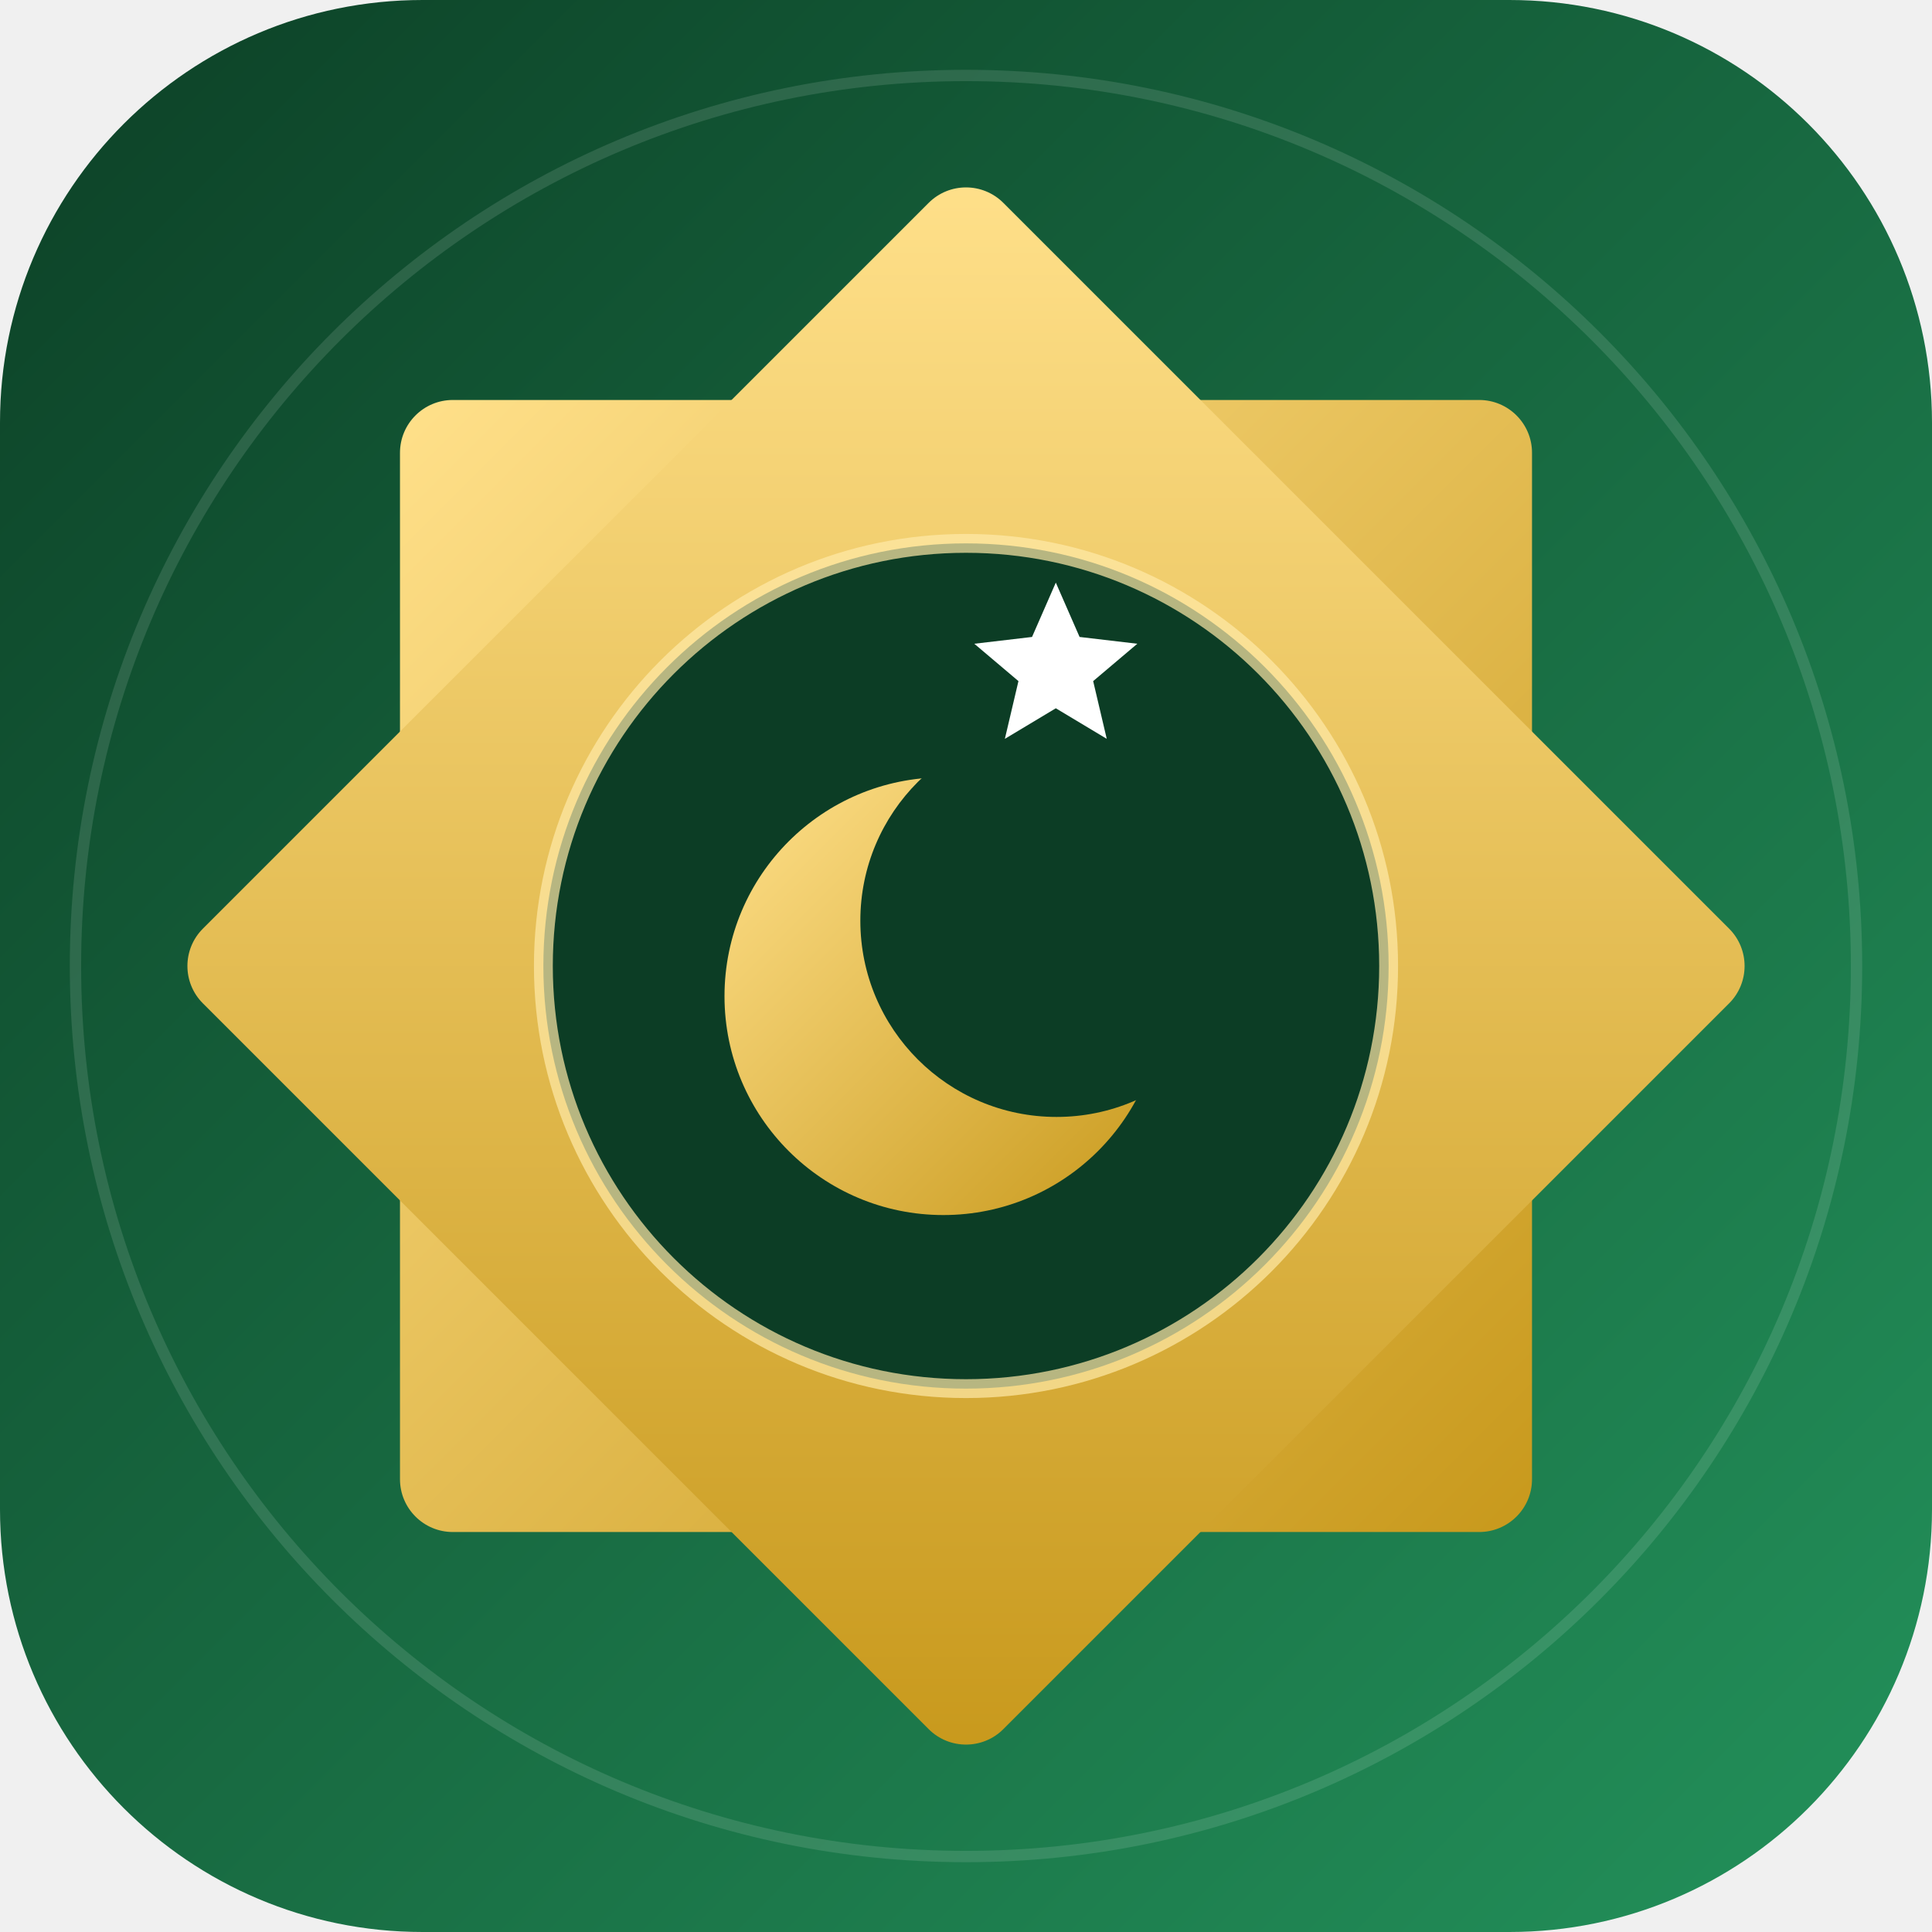
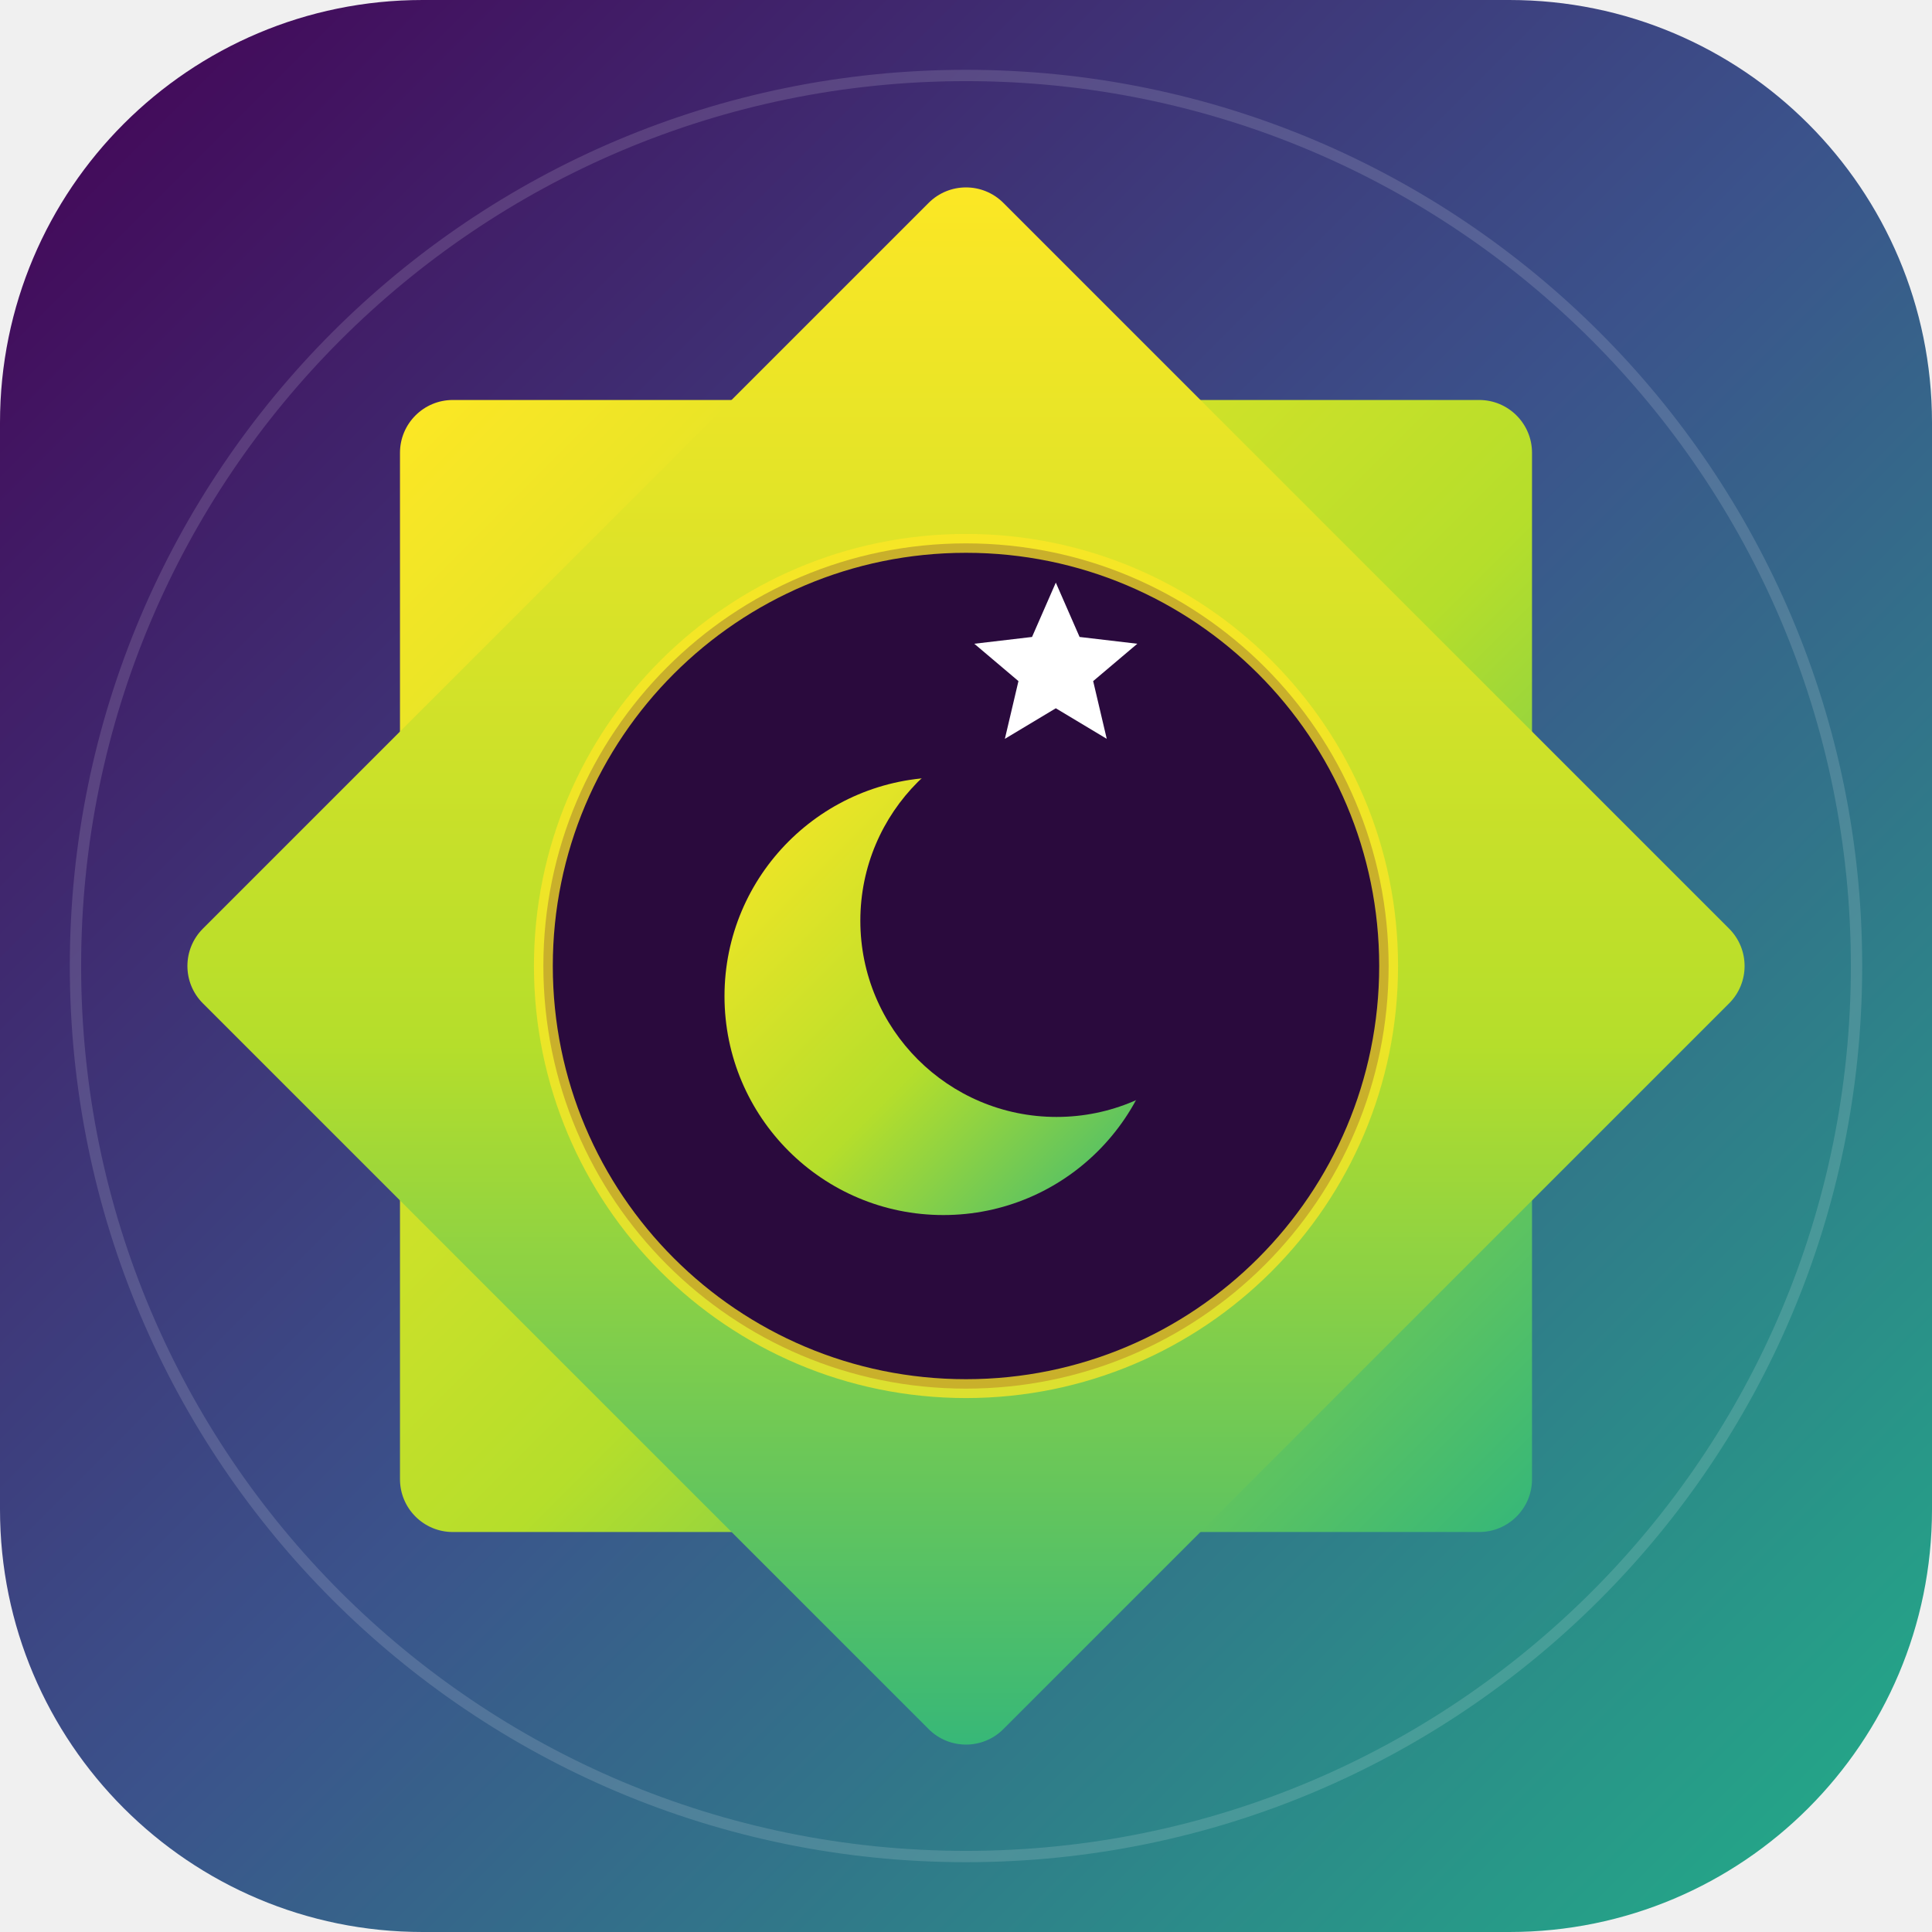
<svg xmlns="http://www.w3.org/2000/svg" viewBox="0 0 512 512">
  <defs>
    <linearGradient id="g1" x1="0" y1="0" x2="1" y2="1">
-       <stop offset="0" stop-color="#0c4026" />
-       <stop offset="1" stop-color="#23925b" />
+       <stop offset="0" stop-color="#440154" />
+       <stop offset=".5" stop-color="#3b528b" />
+       <stop offset="1" stop-color="#21b087" />
    </linearGradient>
    <linearGradient id="g2" x1="0" y1="0" x2="1" y2="1">
-       <stop offset="0" stop-color="#ffe08a" />
-       <stop offset="1" stop-color="#c8991c" />
+       <stop offset="0" stop-color="#fde725" />
+       <stop offset=".55" stop-color="#b5de2b" />
+       <stop offset="1" stop-color="#35b779" />
    </linearGradient>
    <mask id="cm">
      <rect width="512" height="512" fill="#fff" />
      <circle cx="286" cy="236" r="52" fill="#000" />
    </mask>
  </defs>
  <rect width="512" height="512" rx="112" fill="url(#g1)" />
-   <circle cx="256" cy="256" r="236" fill="none" stroke="#fff" stroke-opacity=".12" stroke-width="3" />
+   <circle cx="256" cy="256" r="236" fill="none" stroke="#fff" stroke-opacity=".14" stroke-width="3" />
  <g transform="translate(256 256)">
    <rect x="-150" y="-150" width="300" height="300" rx="14" fill="url(#g2)" />
    <rect x="-150" y="-150" width="300" height="300" rx="14" fill="url(#g2)" transform="rotate(45)" />
-     <circle r="112" fill="#0c3d25" />
-     <circle r="112" fill="none" stroke="#ffe9a8" stroke-width="5" opacity=".7" />
+     <circle r="112" fill="#2a0a3d" />
+     <circle r="112" fill="none" stroke="#fde725" stroke-width="5" opacity=".75" />
  </g>
  <circle cx="256" cy="256" r="58" fill="url(#g2)" mask="url(#cm)" transform="translate(-6 8)" />
  <path d="M322 176l7 16 17 2-13 11 4 17-15-9-15 9 4-17-13-11 17-2z" fill="#fff" transform="translate(-10 -4) scale(.9)" />
</svg>
